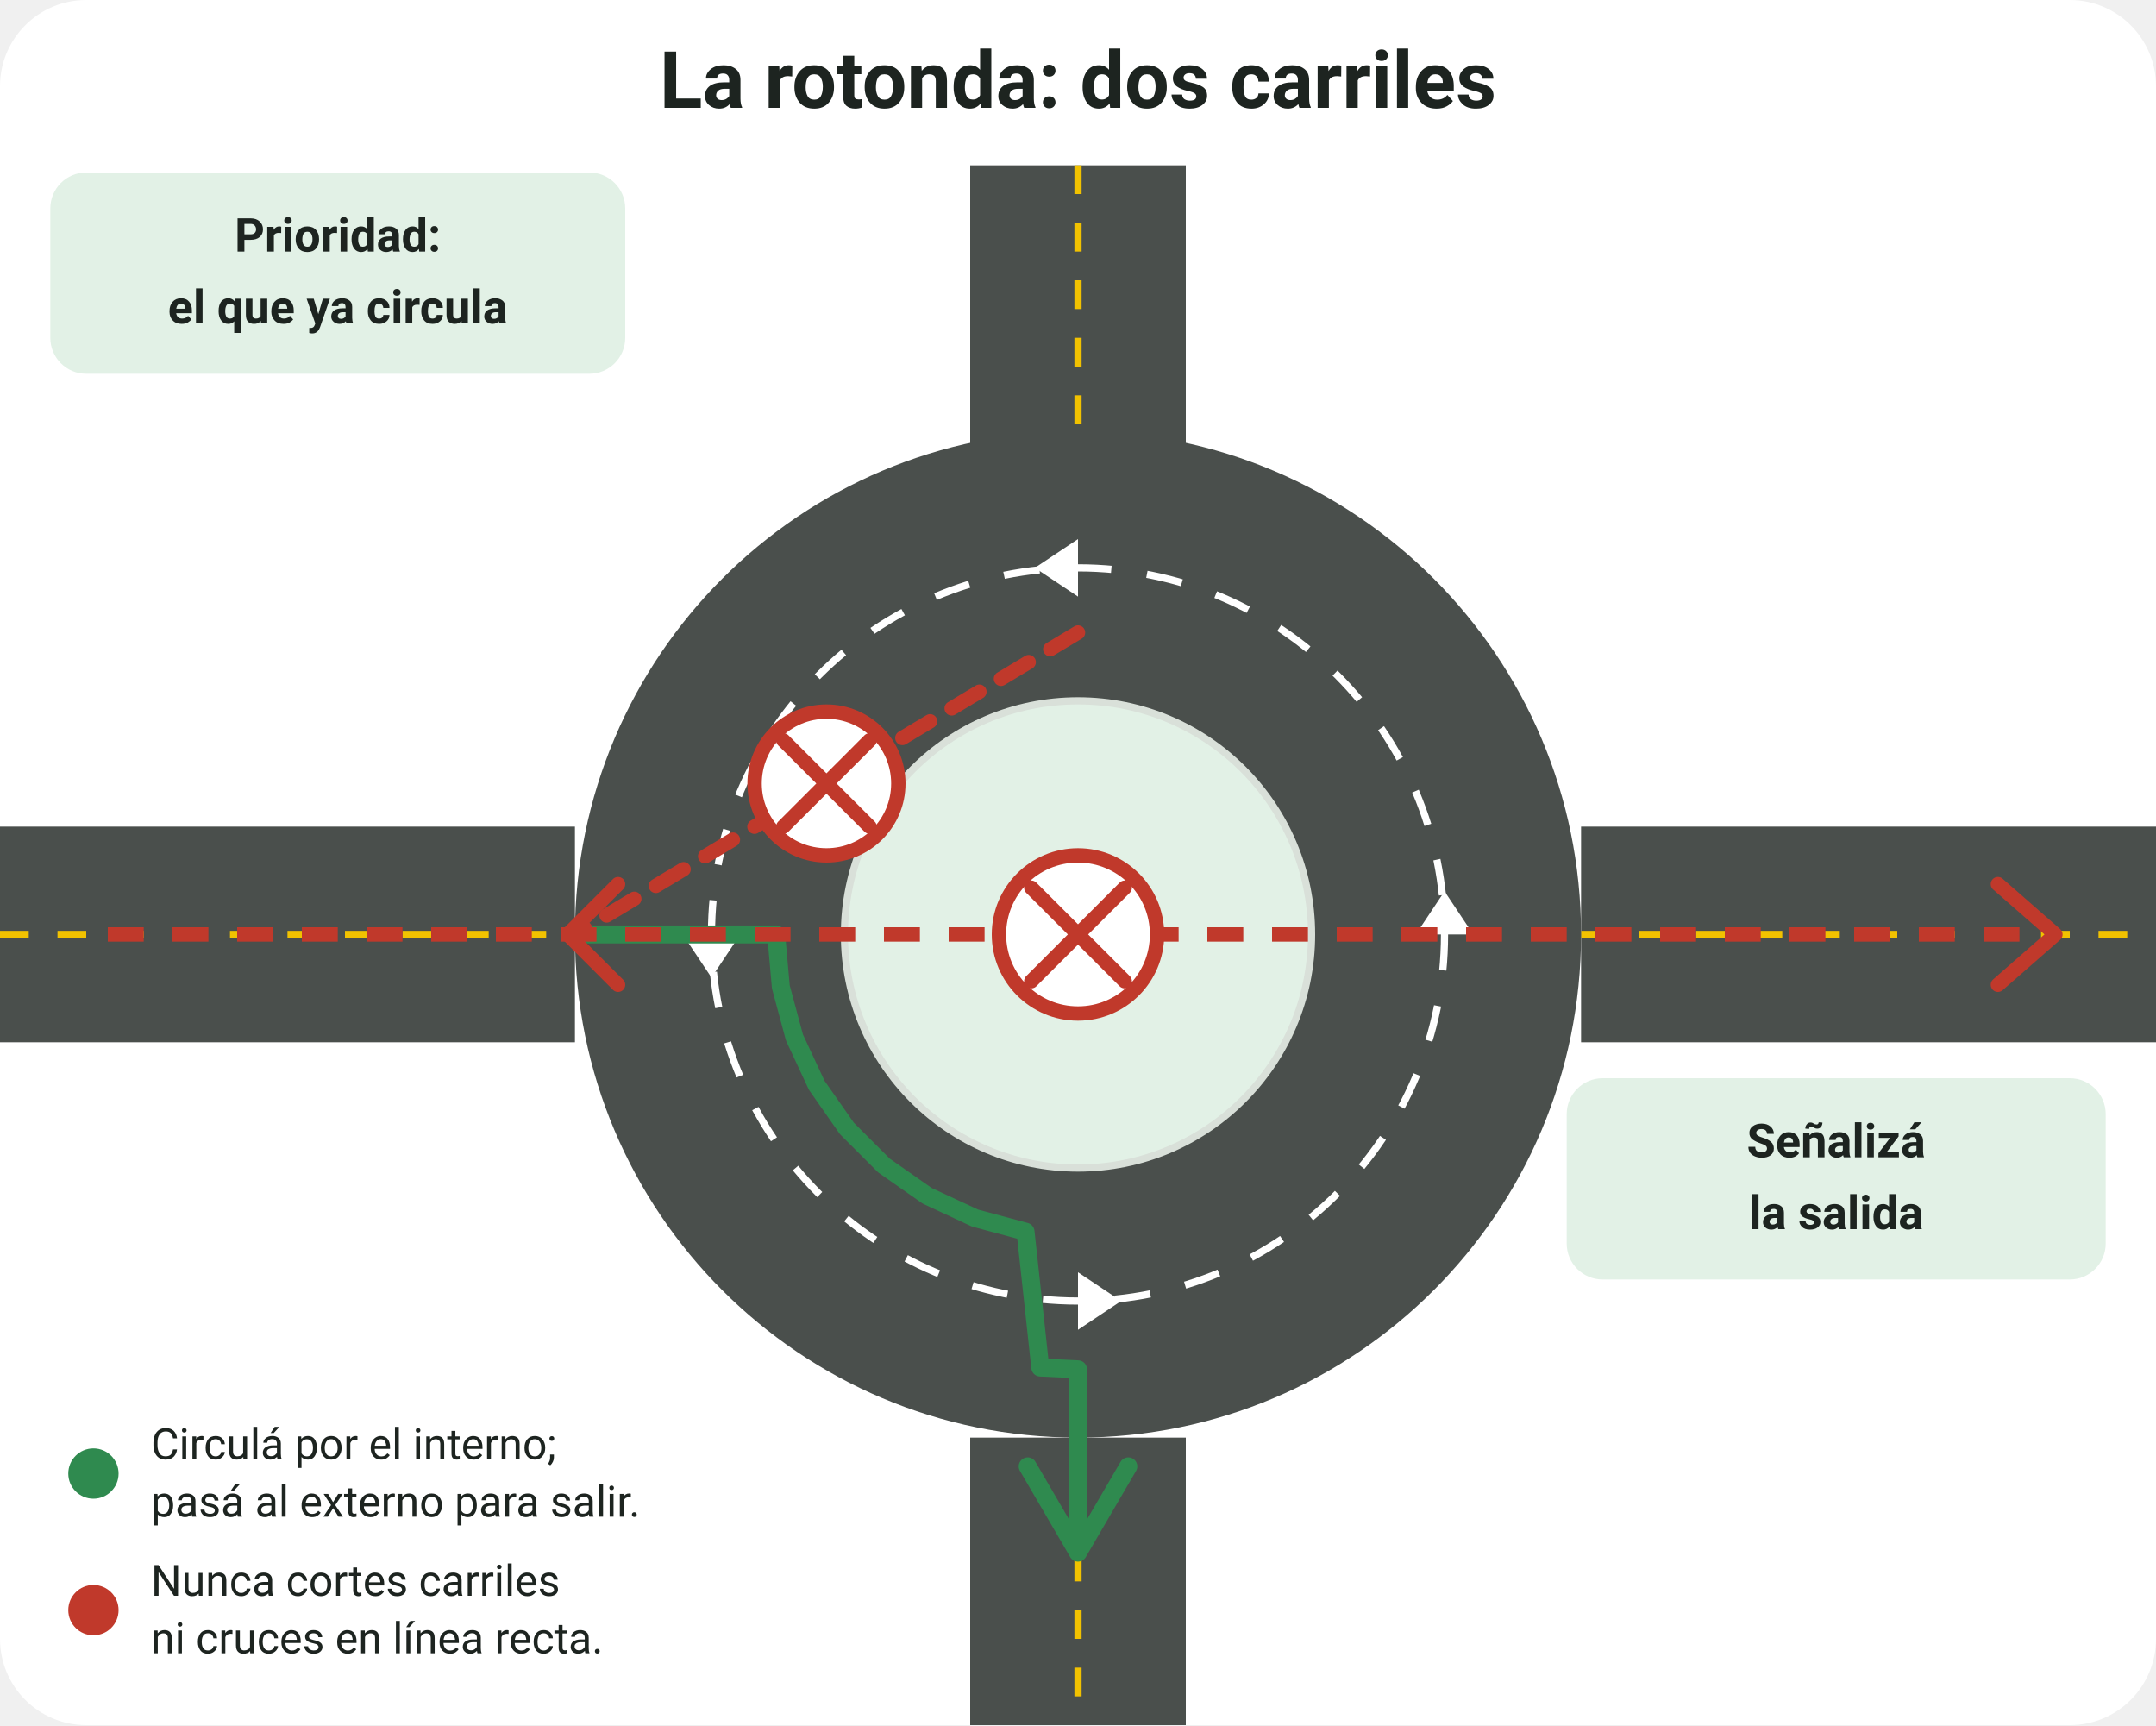
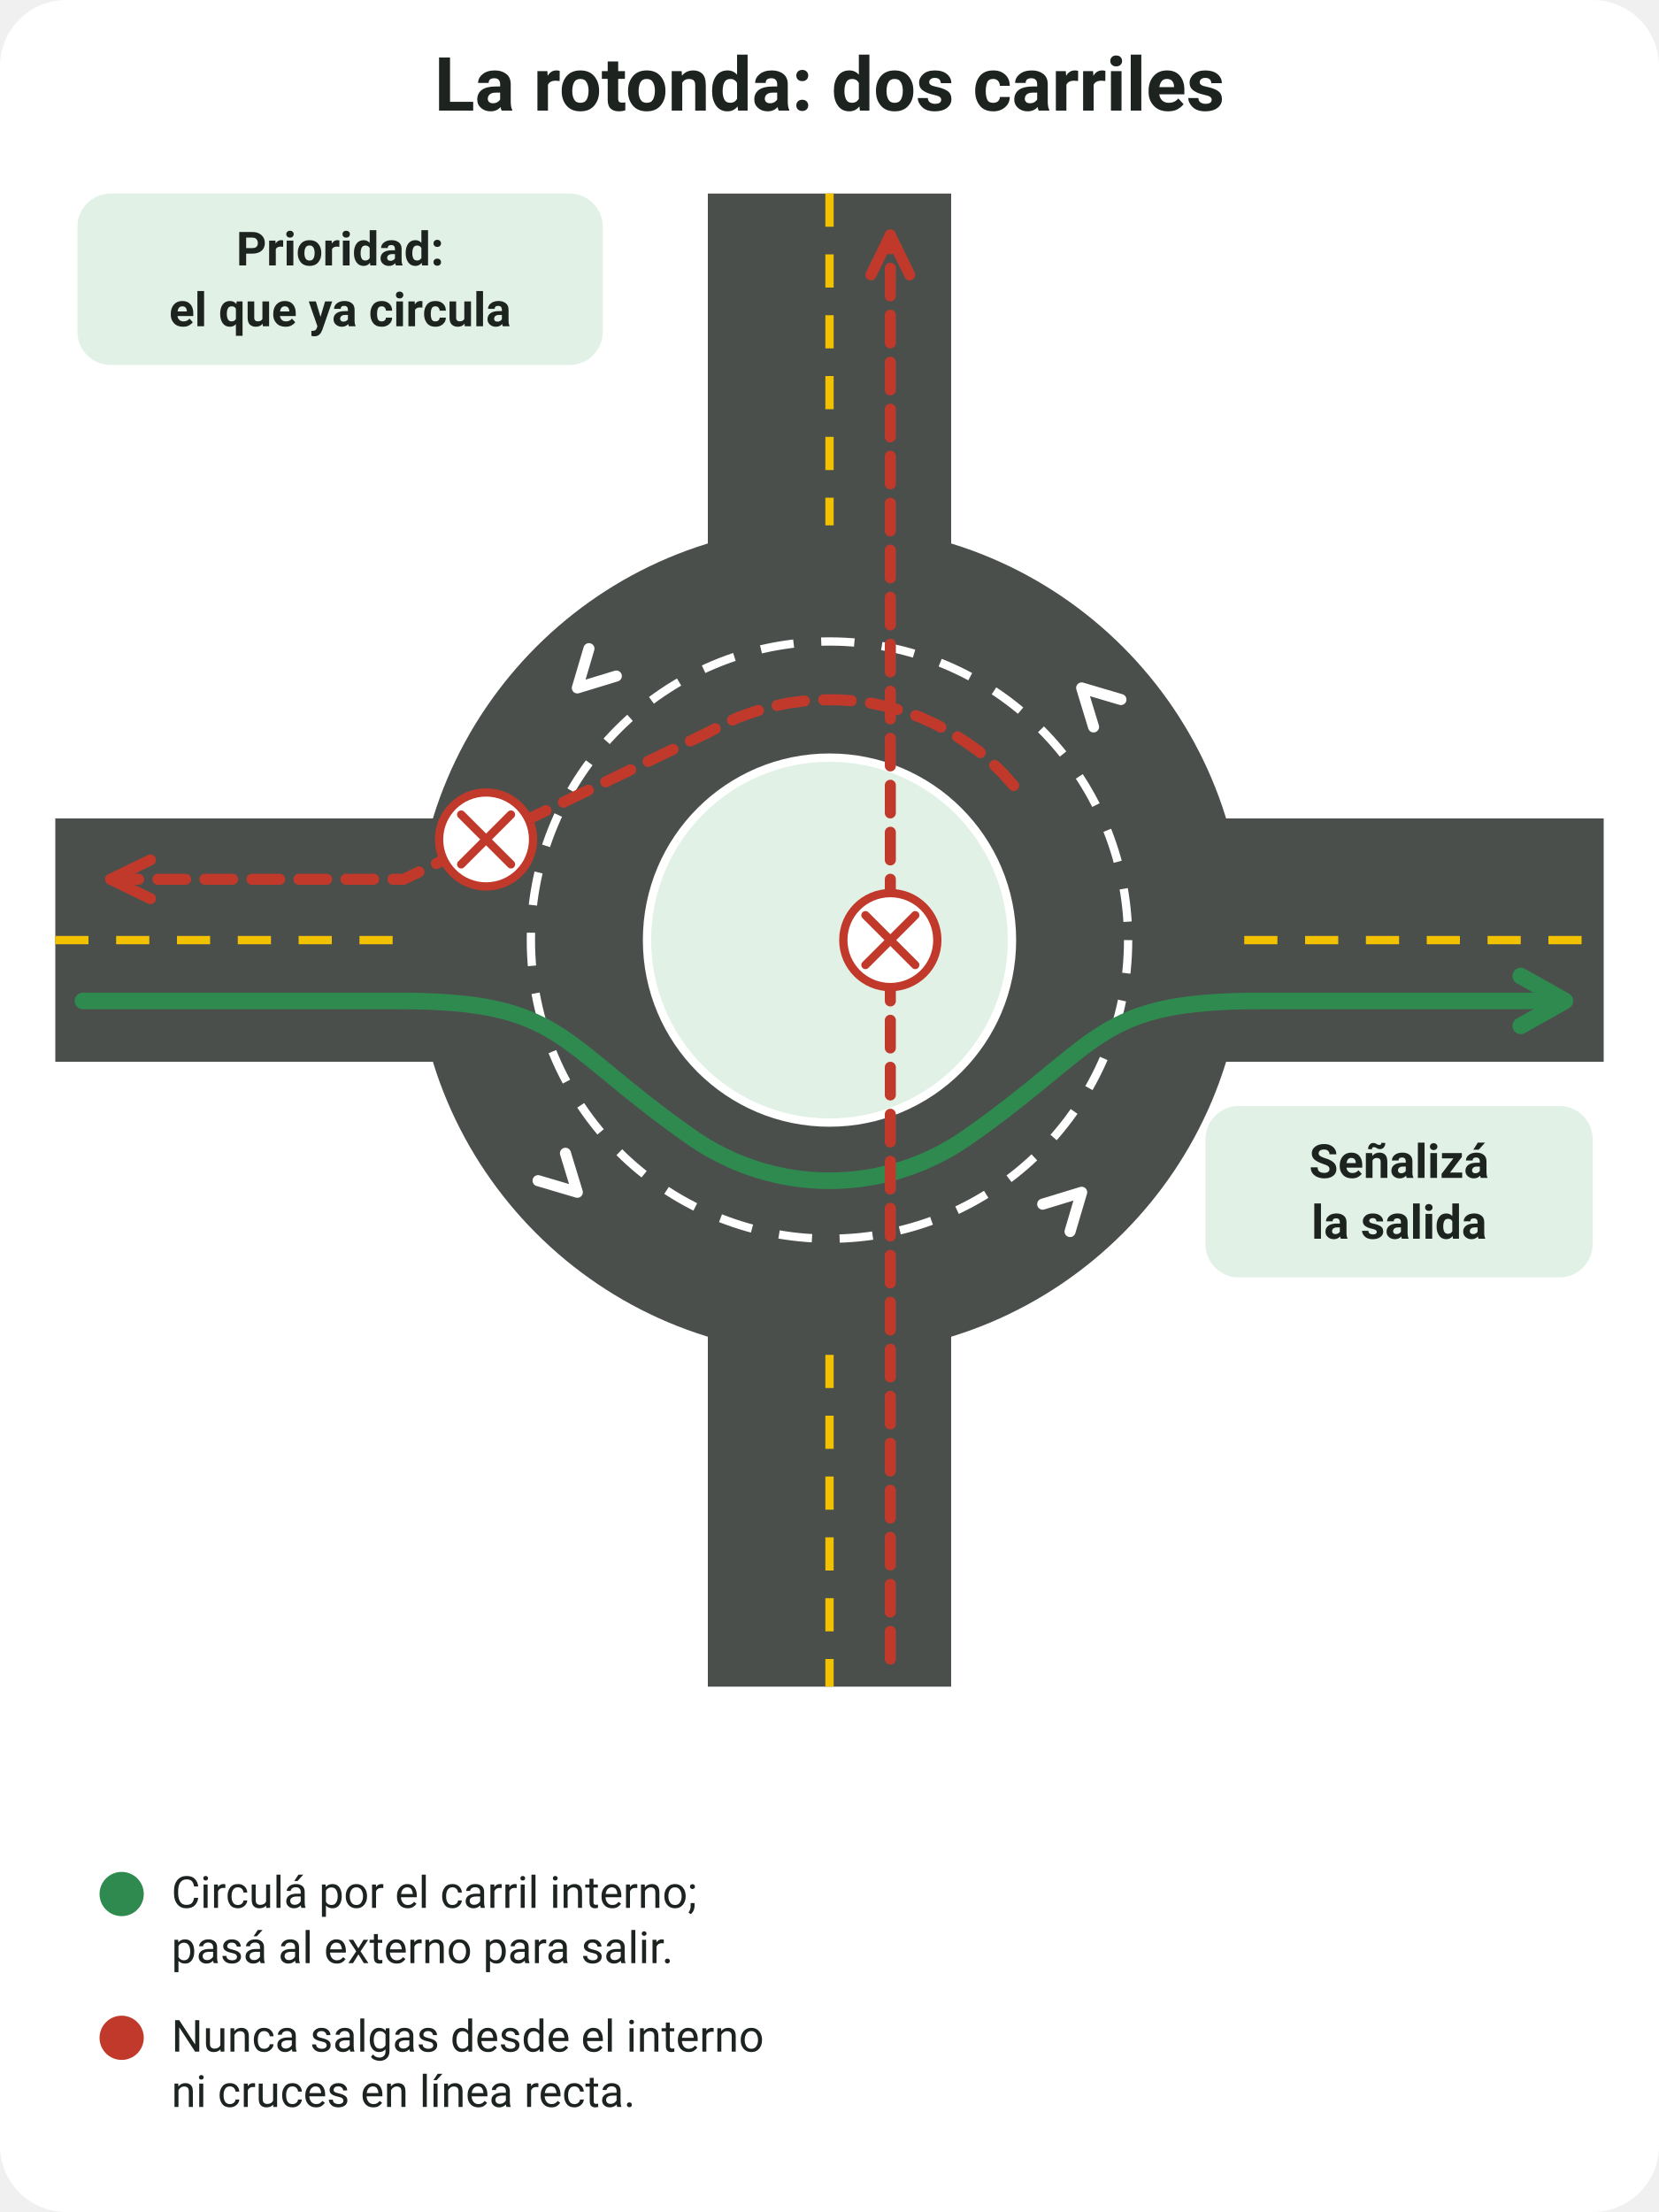
- <svg xmlns="http://www.w3.org/2000/svg" viewBox="0 0 600 480" font-family="system-ui, -apple-system, Segoe UI, Roboto, sans-serif">
-   <rect x="0" y="0" width="600" height="480" rx="24" fill="#ffffff" />
-   <text x="300" y="30" text-anchor="middle" font-size="22" font-weight="bold" fill="#1d2420">La rotonda: dos carriles</text>
-   <rect x="270" y="46" width="60" height="114" fill="#4a4f4c" />
-   <rect x="270" y="400" width="60" height="80" fill="#4a4f4c" />
-   <rect x="0" y="230" width="160" height="60" fill="#4a4f4c" />
-   <rect x="440" y="230" width="160" height="60" fill="#4a4f4c" />
-   <line x1="300" y1="46" x2="300" y2="160" stroke="#f2c200" stroke-width="2" stroke-dasharray="8 8" />
-   <line x1="300" y1="400" x2="300" y2="480" stroke="#f2c200" stroke-width="2" stroke-dasharray="8 8" />
-   <line x1="0" y1="260" x2="160" y2="260" stroke="#f2c200" stroke-width="2" stroke-dasharray="8 8" />
-   <line x1="440" y1="260" x2="600" y2="260" stroke="#f2c200" stroke-width="2" stroke-dasharray="8 8" />
-   <circle cx="300" cy="260" r="140" fill="#4a4f4c" />
-   <circle cx="300" cy="260" r="65" fill="#e2f1e6" stroke="#d9e0d9" stroke-width="2" />
-   <circle cx="300" cy="260" r="102" fill="none" stroke="#ffffff" stroke-width="2" stroke-dasharray="10 10" />
-   <g fill="#ffffff">
-     <path d="M288,158 L300,150 L300,166 Z" />
-     <path d="M402,248 L410,260 L394,260 Z" />
-     <path d="M312,362 L300,370 L300,354 Z" />
-     <path d="M198,272 L190,260 L206,260 Z" />
-   </g>
-   <path d="M160.0,260.0 L216.0,260.0 L217.3,274.6 L221.1,288.7 L227.3,302.0 L235.7,314.0 L246.0,324.3 L258.0,332.7 L271.3,338.9 L285.4,342.7 L285.4,342.7 L289.5,380.5 L300.0,381.0 L300.0,381.0 L300.0,428.0" fill="none" stroke="#2f8a4f" stroke-width="5" stroke-linecap="round" stroke-linejoin="round" />
-   <path d="M286,408 L300,432 L314,408" fill="none" stroke="#2f8a4f" stroke-width="5" stroke-linecap="round" stroke-linejoin="round" />
-   <path d="M300.0,176.0 L160.0,260.0" stroke="#c0392b" stroke-width="4" stroke-dasharray="9 7" stroke-linecap="round" />
-   <path d="M172,246 L158,260 L172,274" fill="none" stroke="#c0392b" stroke-width="4" stroke-linecap="round" stroke-linejoin="round" />
-   <g transform="translate(230.0,218.0)">
-     <circle r="20" fill="#ffffff" stroke="#c0392b" stroke-width="4" />
-     <path d="M-12,-12 L12,12 M12,-12 L-12,12" stroke="#c0392b" stroke-width="4" stroke-linecap="round" />
-   </g>
-   <path d="M30,260 L570,260" stroke="#c0392b" stroke-width="4" stroke-dasharray="10 8" />
-   <path d="M556,246 L572,260 L556,274" fill="none" stroke="#c0392b" stroke-width="4" stroke-linecap="round" stroke-linejoin="round" />
-   <g transform="translate(300,260)">
-     <circle r="22" fill="#ffffff" stroke="#c0392b" stroke-width="4" />
-     <path d="M-13,-13 L13,13 M13,-13 L-13,13" stroke="#c0392b" stroke-width="4" stroke-linecap="round" />
-   </g>
-   <rect x="14" y="48" width="160" height="56" rx="10" fill="#e2f1e6" />
-   <text x="94" y="70" text-anchor="middle" font-size="13" font-weight="bold" fill="#1d2420">Prioridad:</text>
-   <text x="94" y="90" text-anchor="middle" font-size="13" font-weight="bold" fill="#1d2420">el que ya circula</text>
-   <rect x="436" y="300" width="150" height="56" rx="10" fill="#e2f1e6" />
-   <text x="511" y="322" text-anchor="middle" font-size="13" font-weight="bold" fill="#1d2420">Señalizá</text>
-   <text x="511" y="342" text-anchor="middle" font-size="13" font-weight="bold" fill="#1d2420">la salida</text>
-   <circle cx="26" cy="410" r="7" fill="#2f8a4f" />
-   <text x="42" y="406" font-size="12" fill="#1d2420">Circulá por el interno;</text>
-   <text x="42" y="422" font-size="12" fill="#1d2420">pasá al externo para salir.</text>
-   <circle cx="26" cy="448" r="7" fill="#c0392b" />
-   <text x="42" y="444" font-size="12" fill="#1d2420">Nunca cortes carriles</text>
-   <text x="42" y="460" font-size="12" fill="#1d2420">ni cruces en línea recta.</text>
+ <svg xmlns="http://www.w3.org/2000/svg" viewBox="0 0 600 800" font-family="system-ui, -apple-system, Segoe UI, Roboto, sans-serif">
+   <rect x="0" y="0" width="600" height="800" rx="24" fill="#ffffff" />
+   <text x="300" y="40" text-anchor="middle" font-size="27" font-weight="bold" fill="#1d2420">La rotonda: dos carriles</text>
+   <rect x="256" y="70" width="88" height="540" fill="#4a4f4c" />
+   <rect x="20" y="296" width="560" height="88" fill="#4a4f4c" />
+   <circle cx="300" cy="340" r="150" fill="#4a4f4c" />
+   <line x1="300" y1="70" x2="300" y2="190" stroke="#f2c200" stroke-width="3" stroke-dasharray="12 10" />
+   <line x1="300" y1="490" x2="300" y2="610" stroke="#f2c200" stroke-width="3" stroke-dasharray="12 10" />
+   <line x1="20" y1="340" x2="150" y2="340" stroke="#f2c200" stroke-width="3" stroke-dasharray="12 10" />
+   <line x1="450" y1="340" x2="580" y2="340" stroke="#f2c200" stroke-width="3" stroke-dasharray="12 10" />
+   <circle cx="300" cy="340" r="108" fill="none" stroke="#ffffff" stroke-width="3" stroke-dasharray="12 10" />
+   <circle cx="300" cy="340" r="66" fill="#e2f1e6" stroke="#ffffff" stroke-width="3" />
+   <polyline points="405.4,253.0 391.2,248.8 395.5,262.9" fill="none" stroke="#ffffff" stroke-width="4" stroke-linecap="round" stroke-linejoin="round" />
+   <polyline points="213.0,234.6 208.8,248.8 222.9,244.5" fill="none" stroke="#ffffff" stroke-width="4" stroke-linecap="round" stroke-linejoin="round" />
+   <polyline points="194.6,427.0 208.8,431.2 204.5,417.1" fill="none" stroke="#ffffff" stroke-width="4" stroke-linecap="round" stroke-linejoin="round" />
+   <polyline points="387.0,445.4 391.2,431.2 377.1,435.5" fill="none" stroke="#ffffff" stroke-width="4" stroke-linecap="round" stroke-linejoin="round" />
+   <path d="M30,362 L144.0,362.0 C204.0,362.0 200.9,376.9 250.1,411.3 A87,87 0 0,0 349.9,411.3 C399.1,376.9 396.0,362.0 456.0,362.0 L564,362" fill="none" stroke="#2f8a4f" stroke-width="6" stroke-linecap="round" stroke-linejoin="round" />
+   <polyline points="550,353 566,362 550,371" fill="none" stroke="#2f8a4f" stroke-width="6" stroke-linecap="round" stroke-linejoin="round" />
+   <polyline points="366.6,284.1 362.6,279.6 358.2,275.3 353.6,271.4 348.6,267.9 343.5,264.7 338.1,261.8 332.6,259.3 326.9,257.3 321.0,255.6 315.1,254.3 309.1,253.5 303.0,253.1 297.0,253.1 290.9,253.5 284.9,254.3 279.0,255.6 273.1,257.3 267.4,259.3 261.9,261.8 256.5,264.7 146.0,318.0 40.0,318.0" fill="none" stroke="#c0392b" stroke-width="4" stroke-linecap="round" stroke-linejoin="round" stroke-dasharray="10 7" />
+   <polyline points="54.4,311.0 40.0,318.0 54.4,325.0" fill="none" stroke="#c0392b" stroke-width="4" stroke-linecap="round" stroke-linejoin="round" />
+   <circle cx="175.8" cy="303.6" r="17" fill="#ffffff" stroke="#c0392b" stroke-width="3" />
+   <path d="M166.8,294.6 L184.8,312.6 M184.8,294.6 L166.8,312.6" stroke="#c0392b" stroke-width="3" stroke-linecap="round" />
+   <polyline points="322.0,600.0 322.0,85.0" fill="none" stroke="#c0392b" stroke-width="4" stroke-linecap="round" stroke-linejoin="round" stroke-dasharray="10 7" />
+   <polyline points="329.0,99.4 322.0,85.0 315.0,99.4" fill="none" stroke="#c0392b" stroke-width="4" stroke-linecap="round" stroke-linejoin="round" />
+   <circle cx="322.0" cy="340.0" r="17" fill="#ffffff" stroke="#c0392b" stroke-width="3" />
+   <path d="M313.0,331.0 L331.0,349.0 M331.0,331.0 L313.0,349.0" stroke="#c0392b" stroke-width="3" stroke-linecap="round" />
+   <rect x="28" y="70" width="190" height="62" rx="12" fill="#e2f1e6" />
+   <text x="123" y="96" text-anchor="middle" font-size="17" font-weight="bold" fill="#1d2420">Prioridad:</text>
+   <text x="123" y="118" text-anchor="middle" font-size="17" font-weight="bold" fill="#1d2420">el que ya circula</text>
+   <rect x="436" y="400" width="140" height="62" rx="12" fill="#e2f1e6" />
+   <text x="506" y="426" text-anchor="middle" font-size="17" font-weight="bold" fill="#1d2420">Señalizá</text>
+   <text x="506" y="448" text-anchor="middle" font-size="17" font-weight="bold" fill="#1d2420">la salida</text>
+   <circle cx="44" cy="685" r="8" fill="#2f8a4f" />
+   <text x="62" y="690" font-size="16" fill="#1d2420">Circulá por el carril interno;</text>
+   <text x="62" y="710" font-size="16" fill="#1d2420">pasá al externo para salir.</text>
+   <circle cx="44" cy="737" r="8" fill="#c0392b" />
+   <text x="62" y="742" font-size="16" fill="#1d2420">Nunca salgas desde el interno</text>
+   <text x="62" y="762" font-size="16" fill="#1d2420">ni cruces en línea recta.</text>
</svg>
